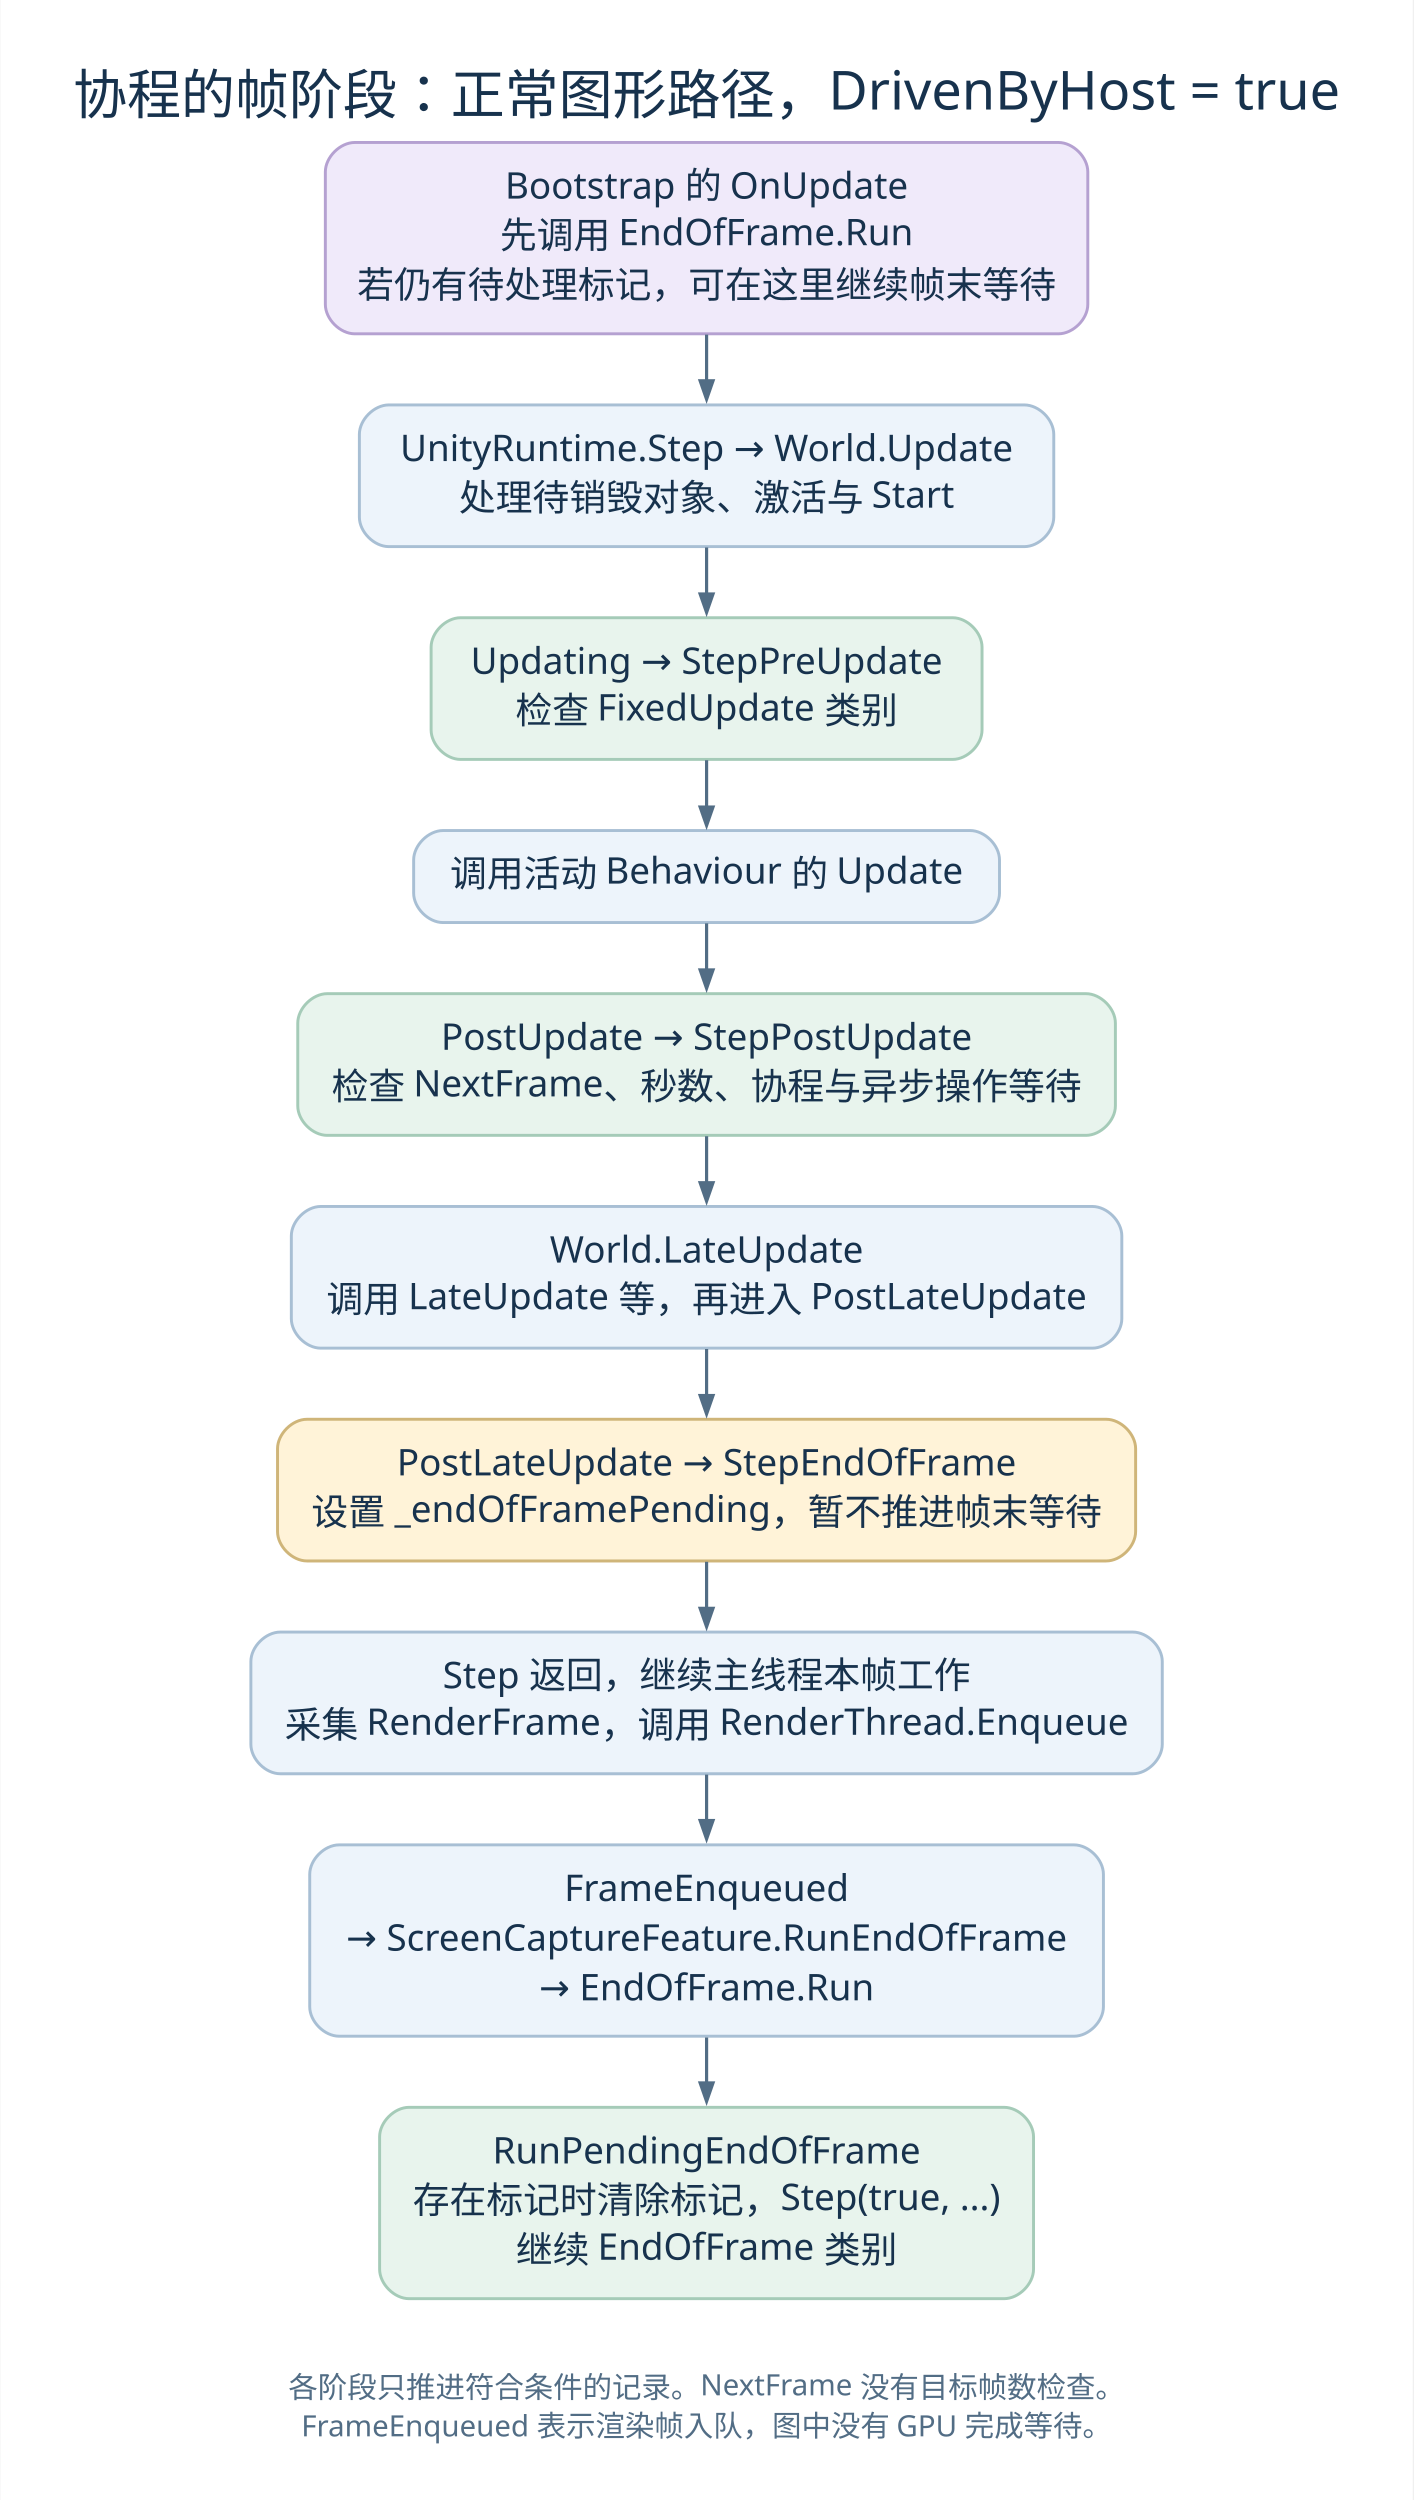
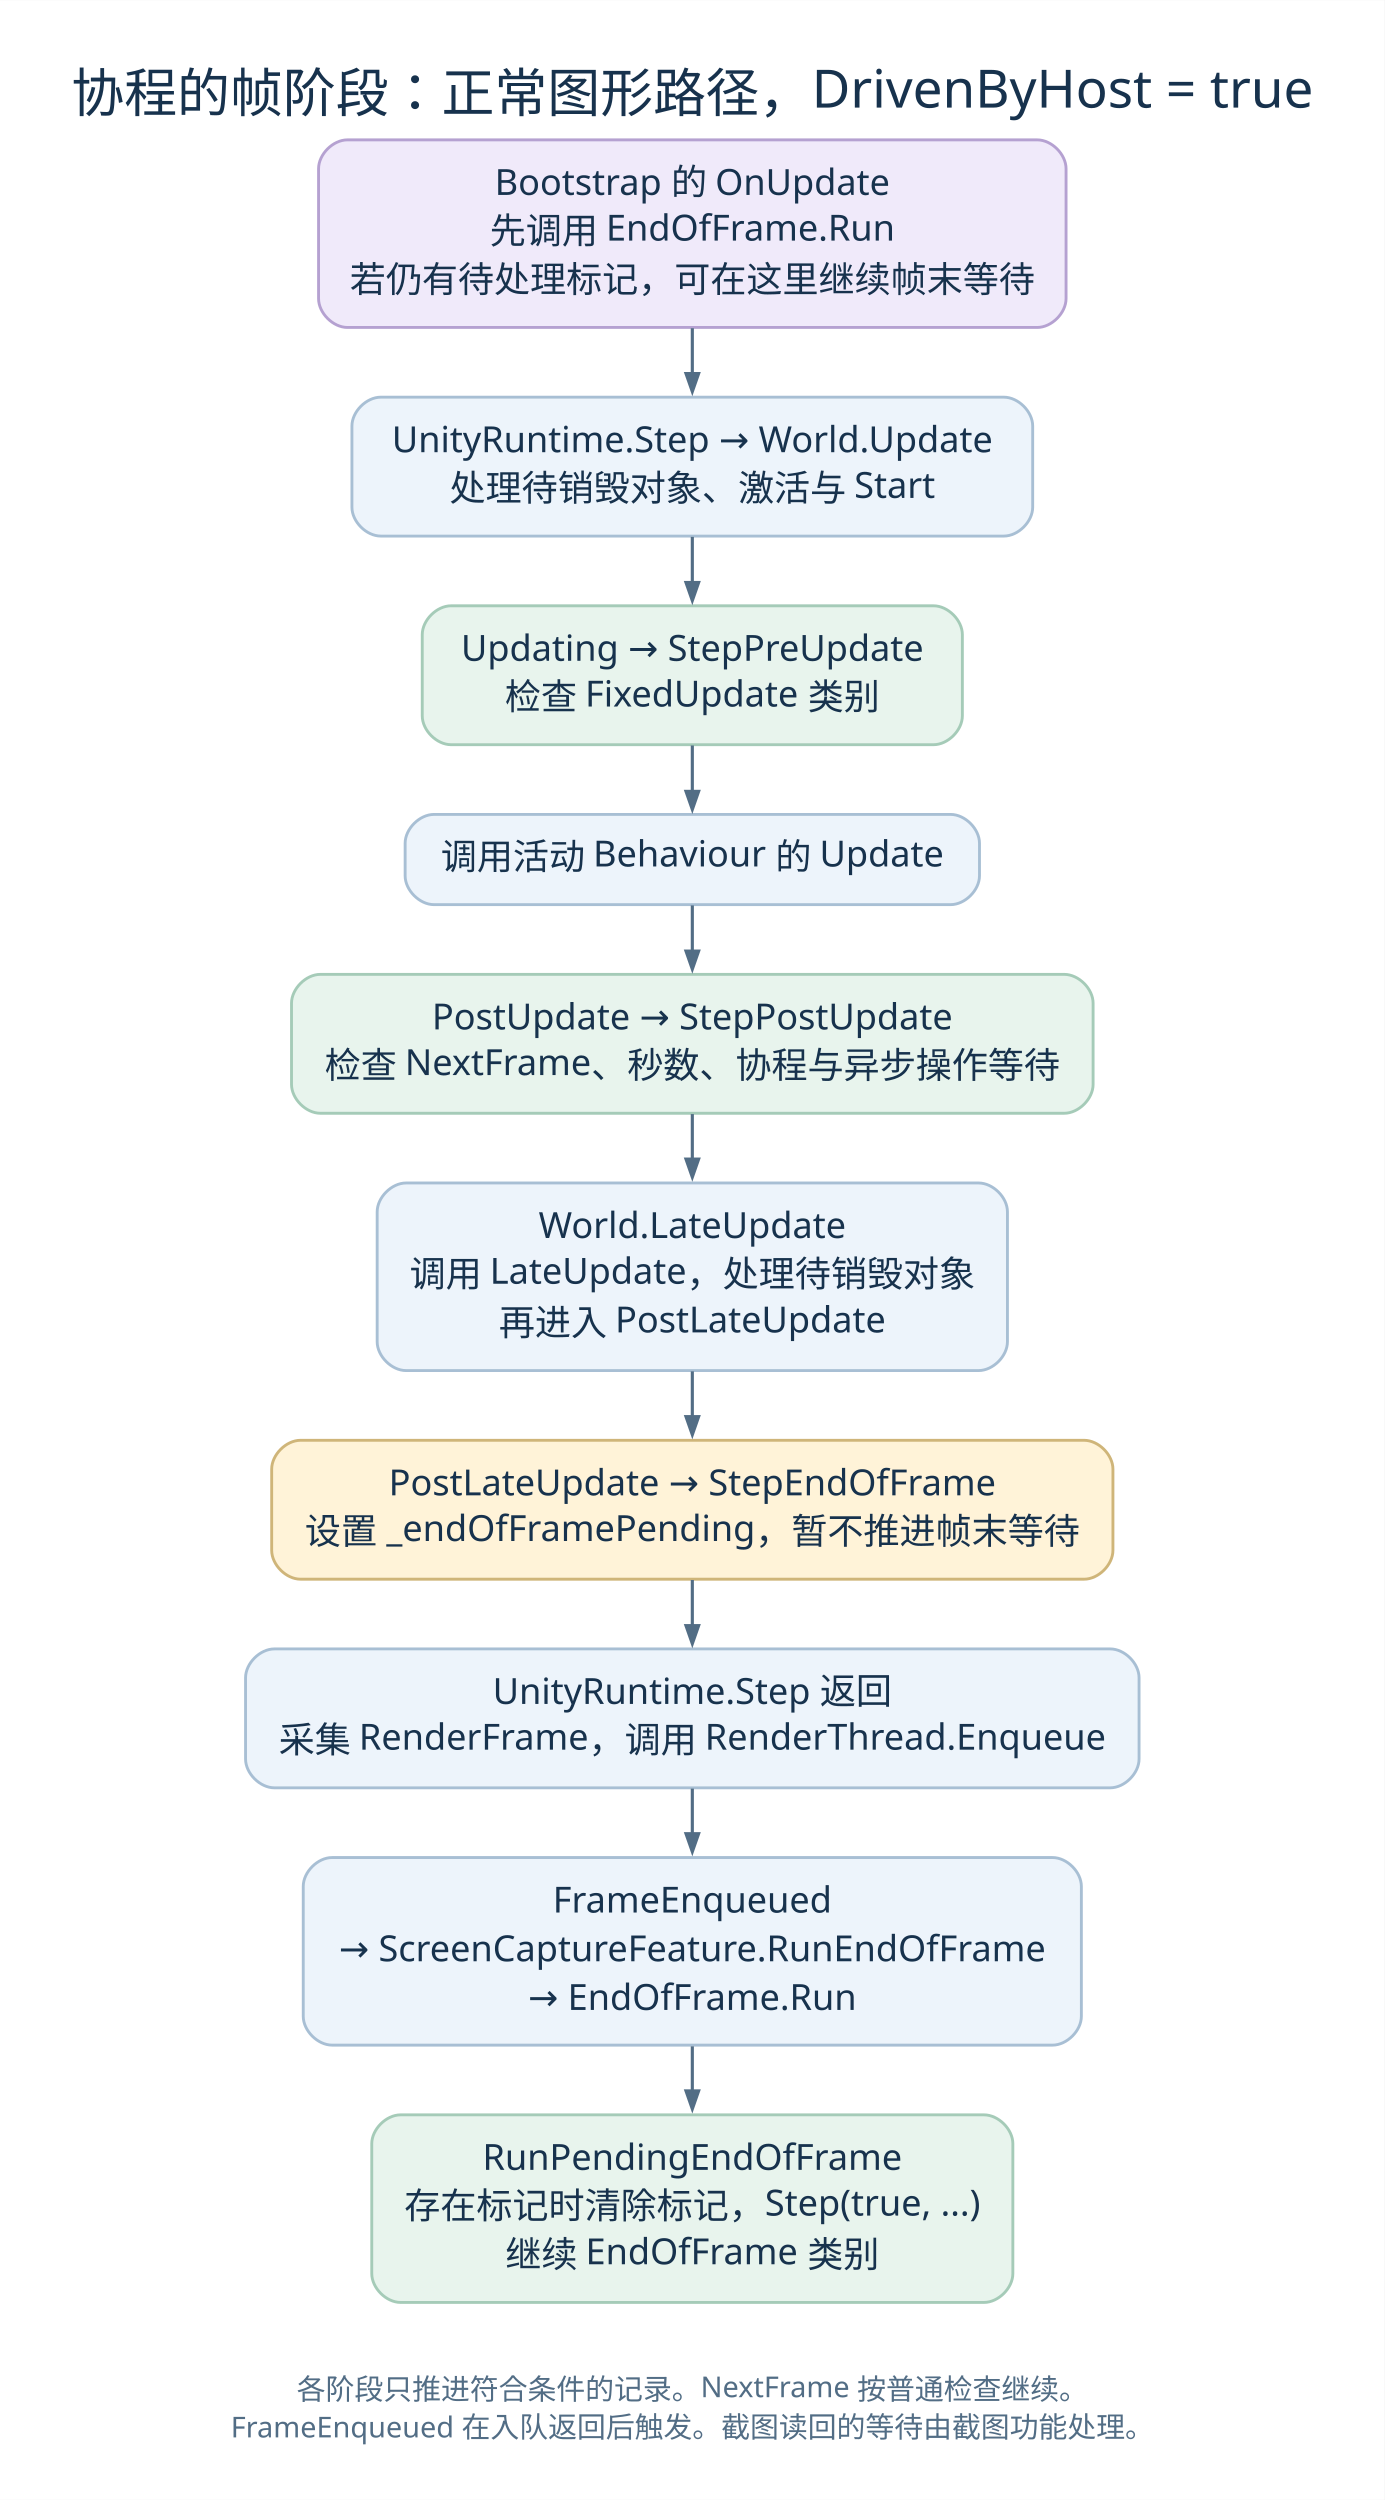
- <svg xmlns="http://www.w3.org/2000/svg" width="576pt" height="1019pt" viewBox="0.00 0.00 575.95 1019.50">
-   <g id="graph0" class="graph" transform="scale(1 1) rotate(0) translate(21.6 997.9)">
-     <polygon fill="white" stroke="none" points="-21.6,21.6 -21.6,-997.9 554.35,-997.9 554.35,21.6 -21.6,21.6" />
-     <text text-anchor="middle" x="266.38" y="-951.4" font-family="Microsoft YaHei" font-size="22.00" fill="#17324d">协程的帧阶段：正常图形路径，DrivenByHost = true</text>
+ <svg xmlns="http://www.w3.org/2000/svg" width="576pt" height="1040pt" viewBox="0.00 0.00 575.95 1039.75">
+   <g id="graph0" class="graph" transform="scale(1 1) rotate(0) translate(21.6 1018.15)">
+     <polygon fill="white" stroke="none" points="-21.6,21.6 -21.6,-1018.15 554.35,-1018.15 554.35,21.6 -21.6,21.6" />
+     <text text-anchor="middle" x="266.38" y="-971.65" font-family="Microsoft YaHei" font-size="22.00" fill="#17324d">协程的帧阶段：正常图形路径，DrivenByHost = true</text>
    <g id="node1" class="node">
-       <path fill="#f0eafa" stroke="#b5a1d1" stroke-width="1.2" d="M409.84,-939.8C409.84,-939.8 122.91,-939.8 122.91,-939.8 116.91,-939.8 110.91,-933.8 110.91,-927.8 110.91,-927.8 110.91,-873.77 110.91,-873.77 110.91,-867.77 116.91,-861.77 122.91,-861.77 122.91,-861.77 409.84,-861.77 409.84,-861.77 415.84,-861.77 421.84,-867.77 421.84,-873.77 421.84,-873.77 421.84,-927.8 421.84,-927.8 421.84,-933.8 415.84,-939.8 409.84,-939.8" />
-       <text text-anchor="middle" x="266.38" y="-916.91" font-family="Microsoft YaHei" font-size="15.00" fill="#17324d">Bootstrap 的 OnUpdate</text>
-       <text text-anchor="middle" x="266.38" y="-896.66" font-family="Microsoft YaHei" font-size="15.00" fill="#17324d">先调用 EndOfFrame.Run</text>
-       <text text-anchor="middle" x="266.38" y="-876.41" font-family="Microsoft YaHei" font-size="15.00" fill="#17324d">若仍有待处理标记，可在这里继续帧末等待</text>
+       <path fill="#f0eafa" stroke="#b5a1d1" stroke-width="1.2" d="M409.84,-960.05C409.84,-960.05 122.91,-960.05 122.91,-960.05 116.91,-960.05 110.91,-954.05 110.91,-948.05 110.91,-948.05 110.91,-894.02 110.91,-894.02 110.91,-888.02 116.91,-882.02 122.91,-882.02 122.91,-882.02 409.84,-882.02 409.84,-882.02 415.84,-882.02 421.84,-888.02 421.84,-894.02 421.84,-894.02 421.84,-948.05 421.84,-948.05 421.84,-954.05 415.84,-960.05 409.84,-960.05" />
+       <text text-anchor="middle" x="266.38" y="-937.16" font-family="Microsoft YaHei" font-size="15.00" fill="#17324d">Bootstrap 的 OnUpdate</text>
+       <text text-anchor="middle" x="266.38" y="-916.91" font-family="Microsoft YaHei" font-size="15.00" fill="#17324d">先调用 EndOfFrame.Run</text>
+       <text text-anchor="middle" x="266.38" y="-896.66" font-family="Microsoft YaHei" font-size="15.00" fill="#17324d">若仍有待处理标记，可在这里继续帧末等待</text>
    </g>
    <g id="node2" class="node">
-       <path fill="#edf4fb" stroke="#a8bfd4" stroke-width="1.2" d="M395.96,-832.77C395.96,-832.77 136.79,-832.77 136.79,-832.77 130.79,-832.77 124.79,-826.77 124.79,-820.77 124.79,-820.77 124.79,-786.99 124.79,-786.99 124.79,-780.99 130.79,-774.99 136.79,-774.99 136.79,-774.99 395.96,-774.99 395.96,-774.99 401.96,-774.99 407.96,-780.99 407.96,-786.99 407.96,-786.99 407.96,-820.77 407.96,-820.77 407.96,-826.77 401.96,-832.77 395.96,-832.77" />
-       <text text-anchor="middle" x="266.38" y="-809.88" font-family="Microsoft YaHei" font-size="15.00" fill="#17324d">UnityRuntime.Step → World.Update</text>
-       <text text-anchor="middle" x="266.38" y="-789.63" font-family="Microsoft YaHei" font-size="15.00" fill="#17324d">处理待销毁对象、激活与 Start</text>
+       <path fill="#edf4fb" stroke="#a8bfd4" stroke-width="1.2" d="M395.96,-853.02C395.96,-853.02 136.79,-853.02 136.79,-853.02 130.79,-853.02 124.79,-847.02 124.79,-841.02 124.79,-841.02 124.79,-807.24 124.79,-807.24 124.79,-801.24 130.79,-795.24 136.79,-795.24 136.79,-795.24 395.96,-795.24 395.96,-795.24 401.96,-795.24 407.96,-801.24 407.96,-807.24 407.96,-807.24 407.96,-841.02 407.96,-841.02 407.96,-847.02 401.96,-853.02 395.96,-853.02" />
+       <text text-anchor="middle" x="266.38" y="-830.13" font-family="Microsoft YaHei" font-size="15.00" fill="#17324d">UnityRuntime.Step → World.Update</text>
+       <text text-anchor="middle" x="266.38" y="-809.88" font-family="Microsoft YaHei" font-size="15.00" fill="#17324d">处理待销毁对象、激活与 Start</text>
    </g>
    <g id="edge1" class="edge">
-       <path fill="none" stroke="#526d85" stroke-width="1.3" d="M266.38,-861.46C266.38,-855.1 266.38,-848.51 266.38,-842.18" />
-       <polygon fill="#526d85" stroke="#526d85" stroke-width="1.3" points="269,-842.6 266.38,-835.1 263.75,-842.6 269,-842.6" />
+       <path fill="none" stroke="#526d85" stroke-width="1.3" d="M266.38,-881.71C266.38,-875.35 266.38,-868.76 266.38,-862.43" />
+       <polygon fill="#526d85" stroke="#526d85" stroke-width="1.3" points="269,-862.85 266.38,-855.35 263.75,-862.85 269,-862.85" />
    </g>
    <g id="node3" class="node">
-       <path fill="#e8f4ed" stroke="#a5cbb8" stroke-width="1.2" d="M366.71,-745.99C366.71,-745.99 166.04,-745.99 166.04,-745.99 160.04,-745.99 154.04,-739.99 154.04,-733.99 154.04,-733.99 154.04,-700.21 154.04,-700.21 154.04,-694.21 160.04,-688.21 166.04,-688.21 166.04,-688.21 366.71,-688.21 366.71,-688.21 372.71,-688.21 378.71,-694.21 378.71,-700.21 378.71,-700.21 378.71,-733.99 378.71,-733.99 378.71,-739.99 372.71,-745.99 366.71,-745.99" />
-       <text text-anchor="middle" x="266.38" y="-723.1" font-family="Microsoft YaHei" font-size="15.00" fill="#17324d">Updating → StepPreUpdate</text>
-       <text text-anchor="middle" x="266.38" y="-702.85" font-family="Microsoft YaHei" font-size="15.00" fill="#17324d">检查 FixedUpdate 类别</text>
+       <path fill="#e8f4ed" stroke="#a5cbb8" stroke-width="1.2" d="M366.71,-766.24C366.71,-766.24 166.04,-766.24 166.04,-766.24 160.04,-766.24 154.04,-760.24 154.04,-754.24 154.04,-754.24 154.04,-720.46 154.04,-720.46 154.04,-714.46 160.04,-708.46 166.04,-708.46 166.04,-708.46 366.71,-708.46 366.71,-708.46 372.71,-708.46 378.71,-714.46 378.71,-720.46 378.71,-720.46 378.71,-754.24 378.71,-754.24 378.71,-760.24 372.71,-766.24 366.71,-766.24" />
+       <text text-anchor="middle" x="266.38" y="-743.35" font-family="Microsoft YaHei" font-size="15.00" fill="#17324d">Updating → StepPreUpdate</text>
+       <text text-anchor="middle" x="266.38" y="-723.1" font-family="Microsoft YaHei" font-size="15.00" fill="#17324d">检查 FixedUpdate 类别</text>
    </g>
    <g id="edge2" class="edge">
-       <path fill="none" stroke="#526d85" stroke-width="1.3" d="M266.38,-774.65C266.38,-768.5 266.38,-761.9 266.38,-755.46" />
-       <polygon fill="#526d85" stroke="#526d85" stroke-width="1.3" points="269,-755.67 266.38,-748.17 263.75,-755.67 269,-755.67" />
+       <path fill="none" stroke="#526d85" stroke-width="1.3" d="M266.38,-794.9C266.38,-788.75 266.38,-782.15 266.38,-775.71" />
+       <polygon fill="#526d85" stroke="#526d85" stroke-width="1.3" points="269,-775.92 266.38,-768.42 263.75,-775.92 269,-775.92" />
    </g>
    <g id="node4" class="node">
-       <path fill="#edf4fb" stroke="#a8bfd4" stroke-width="1.2" d="M373.83,-659.21C373.83,-659.21 158.92,-659.21 158.92,-659.21 152.92,-659.21 146.92,-653.21 146.92,-647.21 146.92,-647.21 146.92,-633.68 146.92,-633.68 146.92,-627.68 152.92,-621.68 158.92,-621.68 158.92,-621.68 373.83,-621.68 373.83,-621.68 379.83,-621.68 385.83,-627.68 385.83,-633.68 385.83,-633.68 385.83,-647.21 385.83,-647.21 385.83,-653.21 379.83,-659.21 373.83,-659.21" />
-       <text text-anchor="middle" x="266.38" y="-636.32" font-family="Microsoft YaHei" font-size="15.00" fill="#17324d">调用活动 Behaviour 的 Update</text>
+       <path fill="#edf4fb" stroke="#a8bfd4" stroke-width="1.2" d="M373.83,-679.46C373.83,-679.46 158.92,-679.46 158.92,-679.46 152.92,-679.46 146.92,-673.46 146.92,-667.46 146.92,-667.46 146.92,-653.93 146.92,-653.93 146.92,-647.93 152.92,-641.93 158.92,-641.93 158.92,-641.93 373.83,-641.93 373.83,-641.93 379.83,-641.93 385.83,-647.93 385.83,-653.93 385.83,-653.93 385.83,-667.46 385.83,-667.46 385.83,-673.46 379.83,-679.46 373.83,-679.46" />
+       <text text-anchor="middle" x="266.38" y="-656.57" font-family="Microsoft YaHei" font-size="15.00" fill="#17324d">调用活动 Behaviour 的 Update</text>
    </g>
    <g id="edge3" class="edge">
-       <path fill="none" stroke="#526d85" stroke-width="1.3" d="M266.38,-687.88C266.38,-681.59 266.38,-674.94 266.38,-668.69" />
-       <polygon fill="#526d85" stroke="#526d85" stroke-width="1.3" points="269,-668.79 266.38,-661.29 263.75,-668.79 269,-668.79" />
+       <path fill="none" stroke="#526d85" stroke-width="1.3" d="M266.38,-708.13C266.38,-701.84 266.38,-695.19 266.38,-688.94" />
+       <polygon fill="#526d85" stroke="#526d85" stroke-width="1.3" points="269,-689.04 266.38,-681.54 263.75,-689.04 269,-689.04" />
    </g>
    <g id="node5" class="node">
-       <path fill="#e8f4ed" stroke="#a5cbb8" stroke-width="1.2" d="M421.09,-592.68C421.09,-592.68 111.66,-592.68 111.66,-592.68 105.66,-592.68 99.66,-586.68 99.66,-580.68 99.66,-580.68 99.66,-546.9 99.66,-546.9 99.66,-540.9 105.66,-534.9 111.66,-534.9 111.66,-534.9 421.09,-534.9 421.09,-534.9 427.09,-534.9 433.09,-540.9 433.09,-546.9 433.09,-546.9 433.09,-580.68 433.09,-580.68 433.09,-586.68 427.09,-592.68 421.09,-592.68" />
-       <text text-anchor="middle" x="266.38" y="-569.79" font-family="Microsoft YaHei" font-size="15.00" fill="#17324d">PostUpdate → StepPostUpdate</text>
-       <text text-anchor="middle" x="266.38" y="-549.54" font-family="Microsoft YaHei" font-size="15.00" fill="#17324d">检查 NextFrame、秒数、协程与异步操作等待</text>
+       <path fill="#e8f4ed" stroke="#a5cbb8" stroke-width="1.2" d="M421.09,-612.93C421.09,-612.93 111.66,-612.93 111.66,-612.93 105.66,-612.93 99.66,-606.93 99.66,-600.93 99.66,-600.93 99.66,-567.15 99.66,-567.15 99.66,-561.15 105.66,-555.15 111.66,-555.15 111.66,-555.15 421.09,-555.15 421.09,-555.15 427.09,-555.15 433.09,-561.15 433.09,-567.15 433.09,-567.15 433.09,-600.93 433.09,-600.93 433.09,-606.93 427.09,-612.93 421.09,-612.93" />
+       <text text-anchor="middle" x="266.38" y="-590.04" font-family="Microsoft YaHei" font-size="15.00" fill="#17324d">PostUpdate → StepPostUpdate</text>
+       <text text-anchor="middle" x="266.38" y="-569.79" font-family="Microsoft YaHei" font-size="15.00" fill="#17324d">检查 NextFrame、秒数、协程与异步操作等待</text>
    </g>
    <g id="edge4" class="edge">
-       <path fill="none" stroke="#526d85" stroke-width="1.3" d="M266.38,-621.37C266.38,-615.5 266.38,-608.75 266.38,-602" />
-       <polygon fill="#526d85" stroke="#526d85" stroke-width="1.3" points="269,-602.36 266.38,-594.86 263.75,-602.36 269,-602.36" />
+       <path fill="none" stroke="#526d85" stroke-width="1.3" d="M266.38,-641.62C266.38,-635.75 266.38,-629 266.38,-622.25" />
+       <polygon fill="#526d85" stroke="#526d85" stroke-width="1.3" points="269,-622.61 266.38,-615.11 263.75,-622.61 269,-622.61" />
    </g>
    <g id="node6" class="node">
-       <path fill="#edf4fb" stroke="#a8bfd4" stroke-width="1.2" d="M423.71,-505.9C423.71,-505.9 109.04,-505.9 109.04,-505.9 103.04,-505.9 97.04,-499.9 97.04,-493.9 97.04,-493.9 97.04,-460.12 97.04,-460.12 97.04,-454.12 103.04,-448.12 109.04,-448.12 109.04,-448.12 423.71,-448.12 423.71,-448.12 429.71,-448.12 435.71,-454.12 435.71,-460.12 435.71,-460.12 435.71,-493.9 435.71,-493.9 435.71,-499.9 429.71,-505.9 423.71,-505.9" />
-       <text text-anchor="middle" x="266.38" y="-483.01" font-family="Microsoft YaHei" font-size="15.00" fill="#17324d">World.LateUpdate</text>
-       <text text-anchor="middle" x="266.38" y="-462.76" font-family="Microsoft YaHei" font-size="15.00" fill="#17324d">调用 LateUpdate 等，再进入 PostLateUpdate</text>
+       <path fill="#edf4fb" stroke="#a8bfd4" stroke-width="1.2" d="M385.46,-526.15C385.46,-526.15 147.29,-526.15 147.29,-526.15 141.29,-526.15 135.29,-520.15 135.29,-514.15 135.29,-514.15 135.29,-460.12 135.29,-460.12 135.29,-454.12 141.29,-448.12 147.29,-448.12 147.29,-448.12 385.46,-448.12 385.46,-448.12 391.46,-448.12 397.46,-454.12 397.46,-460.12 397.46,-460.12 397.46,-514.15 397.46,-514.15 397.46,-520.15 391.46,-526.15 385.46,-526.15" />
+       <text text-anchor="middle" x="266.38" y="-503.26" font-family="Microsoft YaHei" font-size="15.00" fill="#17324d">World.LateUpdate</text>
+       <text text-anchor="middle" x="266.38" y="-483.01" font-family="Microsoft YaHei" font-size="15.00" fill="#17324d">调用 LateUpdate，处理待销毁对象</text>
+       <text text-anchor="middle" x="266.38" y="-462.76" font-family="Microsoft YaHei" font-size="15.00" fill="#17324d">再进入 PostLateUpdate</text>
    </g>
    <g id="edge5" class="edge">
-       <path fill="none" stroke="#526d85" stroke-width="1.3" d="M266.38,-534.56C266.38,-528.41 266.38,-521.81 266.38,-515.37" />
-       <polygon fill="#526d85" stroke="#526d85" stroke-width="1.3" points="269,-515.58 266.38,-508.08 263.75,-515.58 269,-515.58" />
+       <path fill="none" stroke="#526d85" stroke-width="1.3" d="M266.38,-554.82C266.38,-548.88 266.38,-542.44 266.38,-536" />
+       <polygon fill="#526d85" stroke="#526d85" stroke-width="1.3" points="269,-536.08 266.38,-528.58 263.75,-536.08 269,-536.08" />
    </g>
    <g id="node7" class="node">
      <path fill="#fff3d8" stroke="#cfb579" stroke-width="1.2" d="M429.34,-419.12C429.34,-419.12 103.41,-419.12 103.41,-419.12 97.41,-419.12 91.41,-413.12 91.41,-407.12 91.41,-407.12 91.41,-373.34 91.41,-373.34 91.41,-367.34 97.41,-361.34 103.41,-361.34 103.41,-361.34 429.34,-361.34 429.34,-361.34 435.34,-361.34 441.34,-367.34 441.34,-373.34 441.34,-373.34 441.34,-407.12 441.34,-407.12 441.34,-413.12 435.34,-419.12 429.34,-419.12" />
      <text text-anchor="middle" x="266.38" y="-396.23" font-family="Microsoft YaHei" font-size="15.00" fill="#17324d">PostLateUpdate → StepEndOfFrame</text>
      <text text-anchor="middle" x="266.38" y="-375.98" font-family="Microsoft YaHei" font-size="15.00" fill="#17324d">设置 _endOfFramePending，暂不推进帧末等待</text>
    </g>
    <g id="edge6" class="edge">
-       <path fill="none" stroke="#526d85" stroke-width="1.3" d="M266.38,-447.78C266.38,-441.63 266.38,-435.03 266.38,-428.59" />
-       <polygon fill="#526d85" stroke="#526d85" stroke-width="1.3" points="269,-428.8 266.38,-421.3 263.75,-428.8 269,-428.8" />
+       <path fill="none" stroke="#526d85" stroke-width="1.3" d="M266.38,-447.81C266.38,-441.45 266.38,-434.86 266.38,-428.53" />
+       <polygon fill="#526d85" stroke="#526d85" stroke-width="1.3" points="269,-428.95 266.38,-421.45 263.75,-428.95 269,-428.95" />
    </g>
    <g id="node8" class="node">
      <path fill="#edf4fb" stroke="#a8bfd4" stroke-width="1.2" d="M440.21,-332.34C440.21,-332.34 92.54,-332.34 92.54,-332.34 86.54,-332.34 80.54,-326.34 80.54,-320.34 80.54,-320.34 80.54,-286.56 80.54,-286.56 80.54,-280.56 86.54,-274.56 92.54,-274.56 92.54,-274.56 440.21,-274.56 440.21,-274.56 446.21,-274.56 452.21,-280.56 452.21,-286.56 452.21,-286.56 452.21,-320.34 452.21,-320.34 452.21,-326.34 446.21,-332.34 440.21,-332.34" />
-       <text text-anchor="middle" x="266.38" y="-309.45" font-family="Microsoft YaHei" font-size="15.00" fill="#17324d">Step 返回，继续主线程本帧工作</text>
+       <text text-anchor="middle" x="266.38" y="-309.45" font-family="Microsoft YaHei" font-size="15.00" fill="#17324d">UnityRuntime.Step 返回</text>
      <text text-anchor="middle" x="266.38" y="-289.2" font-family="Microsoft YaHei" font-size="15.00" fill="#17324d">采集 RenderFrame，调用 RenderThread.Enqueue</text>
    </g>
    <g id="edge7" class="edge">
      <path fill="none" stroke="#526d85" stroke-width="1.3" d="M266.38,-361C266.38,-354.85 266.38,-348.25 266.38,-341.81" />
      <polygon fill="#526d85" stroke="#526d85" stroke-width="1.3" points="269,-342.02 266.38,-334.52 263.75,-342.02 269,-342.02" />
    </g>
    <g id="node9" class="node">
      <path fill="#edf4fb" stroke="#a8bfd4" stroke-width="1.2" d="M416.21,-245.56C416.21,-245.56 116.54,-245.56 116.54,-245.56 110.54,-245.56 104.54,-239.56 104.54,-233.56 104.54,-233.56 104.54,-179.53 104.54,-179.53 104.54,-173.53 110.54,-167.53 116.54,-167.53 116.54,-167.53 416.21,-167.53 416.21,-167.53 422.21,-167.53 428.21,-173.53 428.21,-179.53 428.21,-179.53 428.21,-233.56 428.21,-233.56 428.21,-239.56 422.21,-245.56 416.21,-245.56" />
      <text text-anchor="middle" x="266.38" y="-222.67" font-family="Microsoft YaHei" font-size="15.00" fill="#17324d">FrameEnqueued</text>
      <text text-anchor="middle" x="266.38" y="-202.42" font-family="Microsoft YaHei" font-size="15.00" fill="#17324d">→ ScreenCaptureFeature.RunEndOfFrame</text>
      <text text-anchor="middle" x="266.38" y="-182.17" font-family="Microsoft YaHei" font-size="15.00" fill="#17324d">→ EndOfFrame.Run</text>
    </g>
    <g id="edge8" class="edge">
      <path fill="none" stroke="#526d85" stroke-width="1.3" d="M266.38,-274.23C266.38,-268.29 266.38,-261.85 266.38,-255.41" />
      <polygon fill="#526d85" stroke="#526d85" stroke-width="1.3" points="269,-255.49 266.38,-247.99 263.75,-255.49 269,-255.49" />
    </g>
    <g id="node10" class="node">
      <path fill="#e8f4ed" stroke="#a5cbb8" stroke-width="1.2" d="M387.71,-138.53C387.71,-138.53 145.04,-138.53 145.04,-138.53 139.04,-138.53 133.04,-132.53 133.04,-126.53 133.04,-126.53 133.04,-72.5 133.04,-72.5 133.04,-66.5 139.04,-60.5 145.04,-60.5 145.04,-60.5 387.71,-60.5 387.71,-60.5 393.71,-60.5 399.71,-66.5 399.71,-72.5 399.71,-72.5 399.71,-126.53 399.71,-126.53 399.71,-132.53 393.71,-138.53 387.71,-138.53" />
      <text text-anchor="middle" x="266.38" y="-115.64" font-family="Microsoft YaHei" font-size="15.00" fill="#17324d">RunPendingEndOfFrame</text>
      <text text-anchor="middle" x="266.38" y="-95.39" font-family="Microsoft YaHei" font-size="15.00" fill="#17324d">存在标记时清除标记，Step(true, ...)</text>
      <text text-anchor="middle" x="266.38" y="-75.14" font-family="Microsoft YaHei" font-size="15.00" fill="#17324d">继续 EndOfFrame 类别</text>
    </g>
    <g id="edge9" class="edge">
      <path fill="none" stroke="#526d85" stroke-width="1.3" d="M266.38,-167.03C266.38,-160.9 266.38,-154.48 266.38,-148.17" />
      <polygon fill="#526d85" stroke="#526d85" stroke-width="1.3" points="269,-148.49 266.38,-140.99 263.75,-148.49 269,-148.49" />
    </g>
    <g id="node11" class="node">
-       <text text-anchor="middle" x="266.38" y="-20.1" font-family="Microsoft YaHei" font-size="12.00" fill="#526d85">各阶段只推进符合条件的记录。NextFrame 没有目标帧数检查。</text>
-       <text text-anchor="middle" x="266.38" y="-4.35" font-family="Microsoft YaHei" font-size="12.00" fill="#526d85">FrameEnqueued 表示渲染帧入队，图中没有 GPU 完成等待。</text>
+       <text text-anchor="middle" x="266.38" y="-20.1" font-family="Microsoft YaHei" font-size="12.00" fill="#526d85">各阶段只推进符合条件的记录。NextFrame 按普通检查继续。</text>
+       <text text-anchor="middle" x="266.38" y="-4.35" font-family="Microsoft YaHei" font-size="12.00" fill="#526d85">FrameEnqueued 在入队返回后触发。截图读回的等待由截图功能处理。</text>
    </g>
  </g>
</svg>
